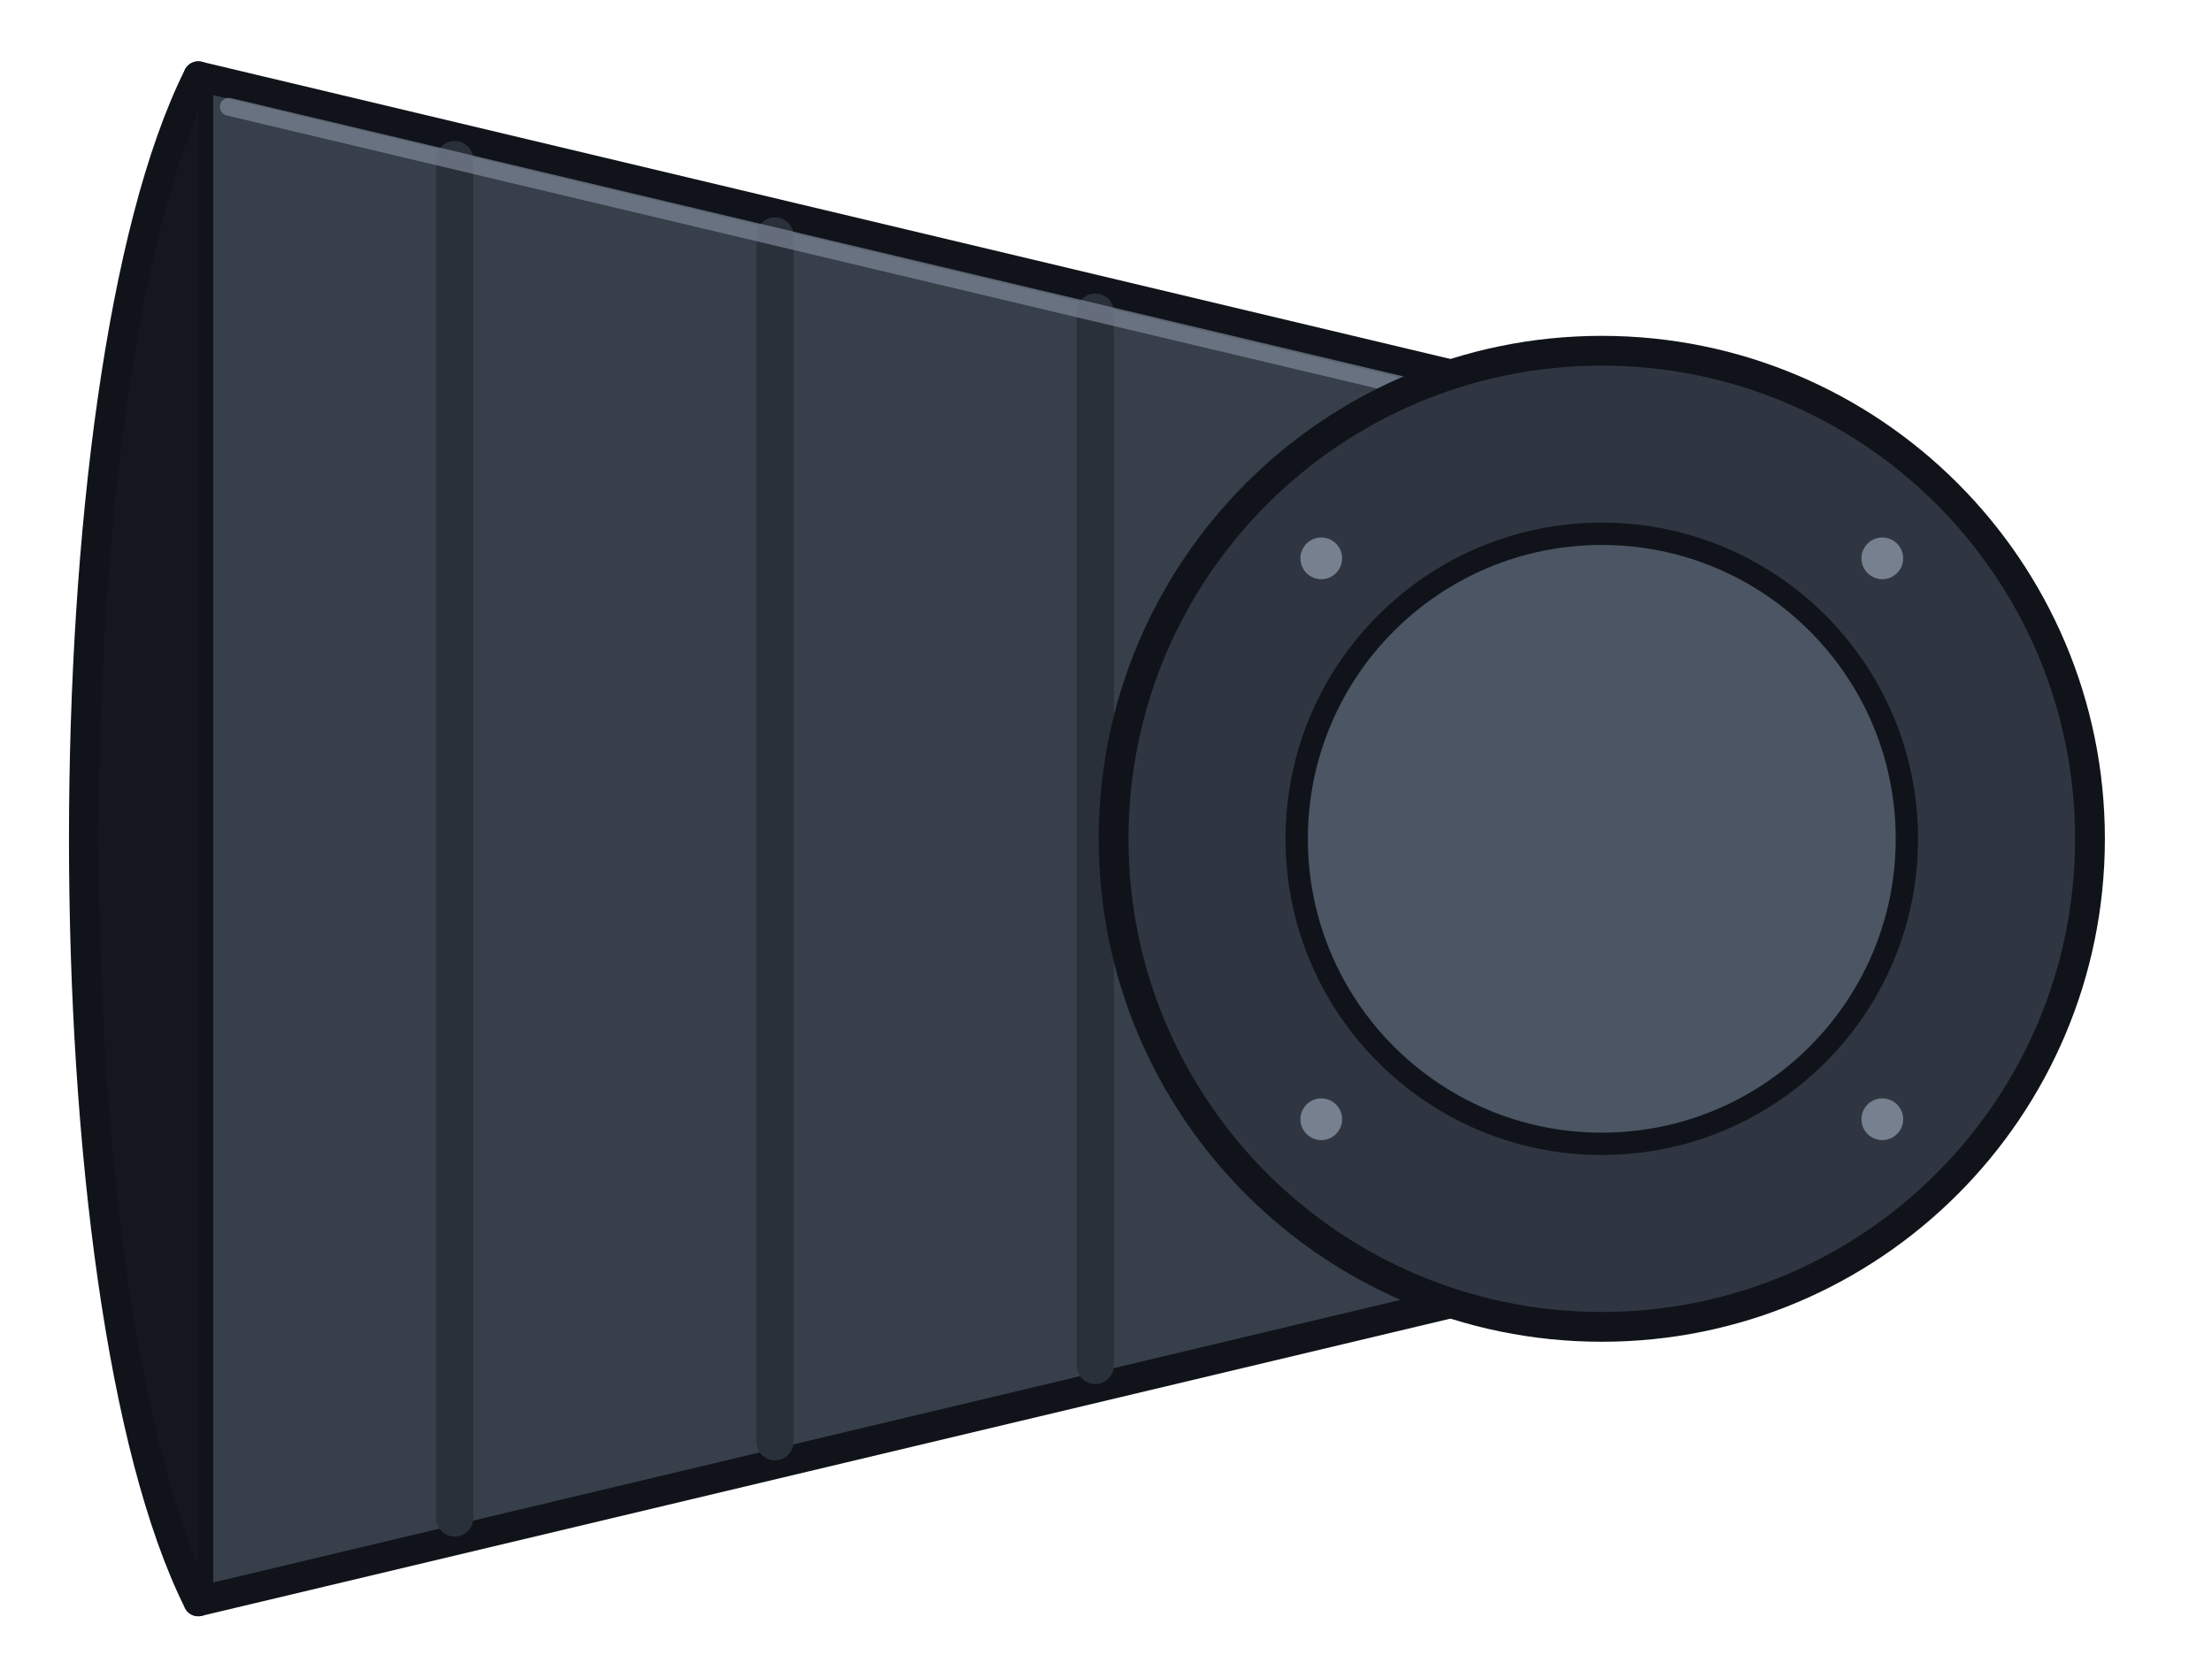
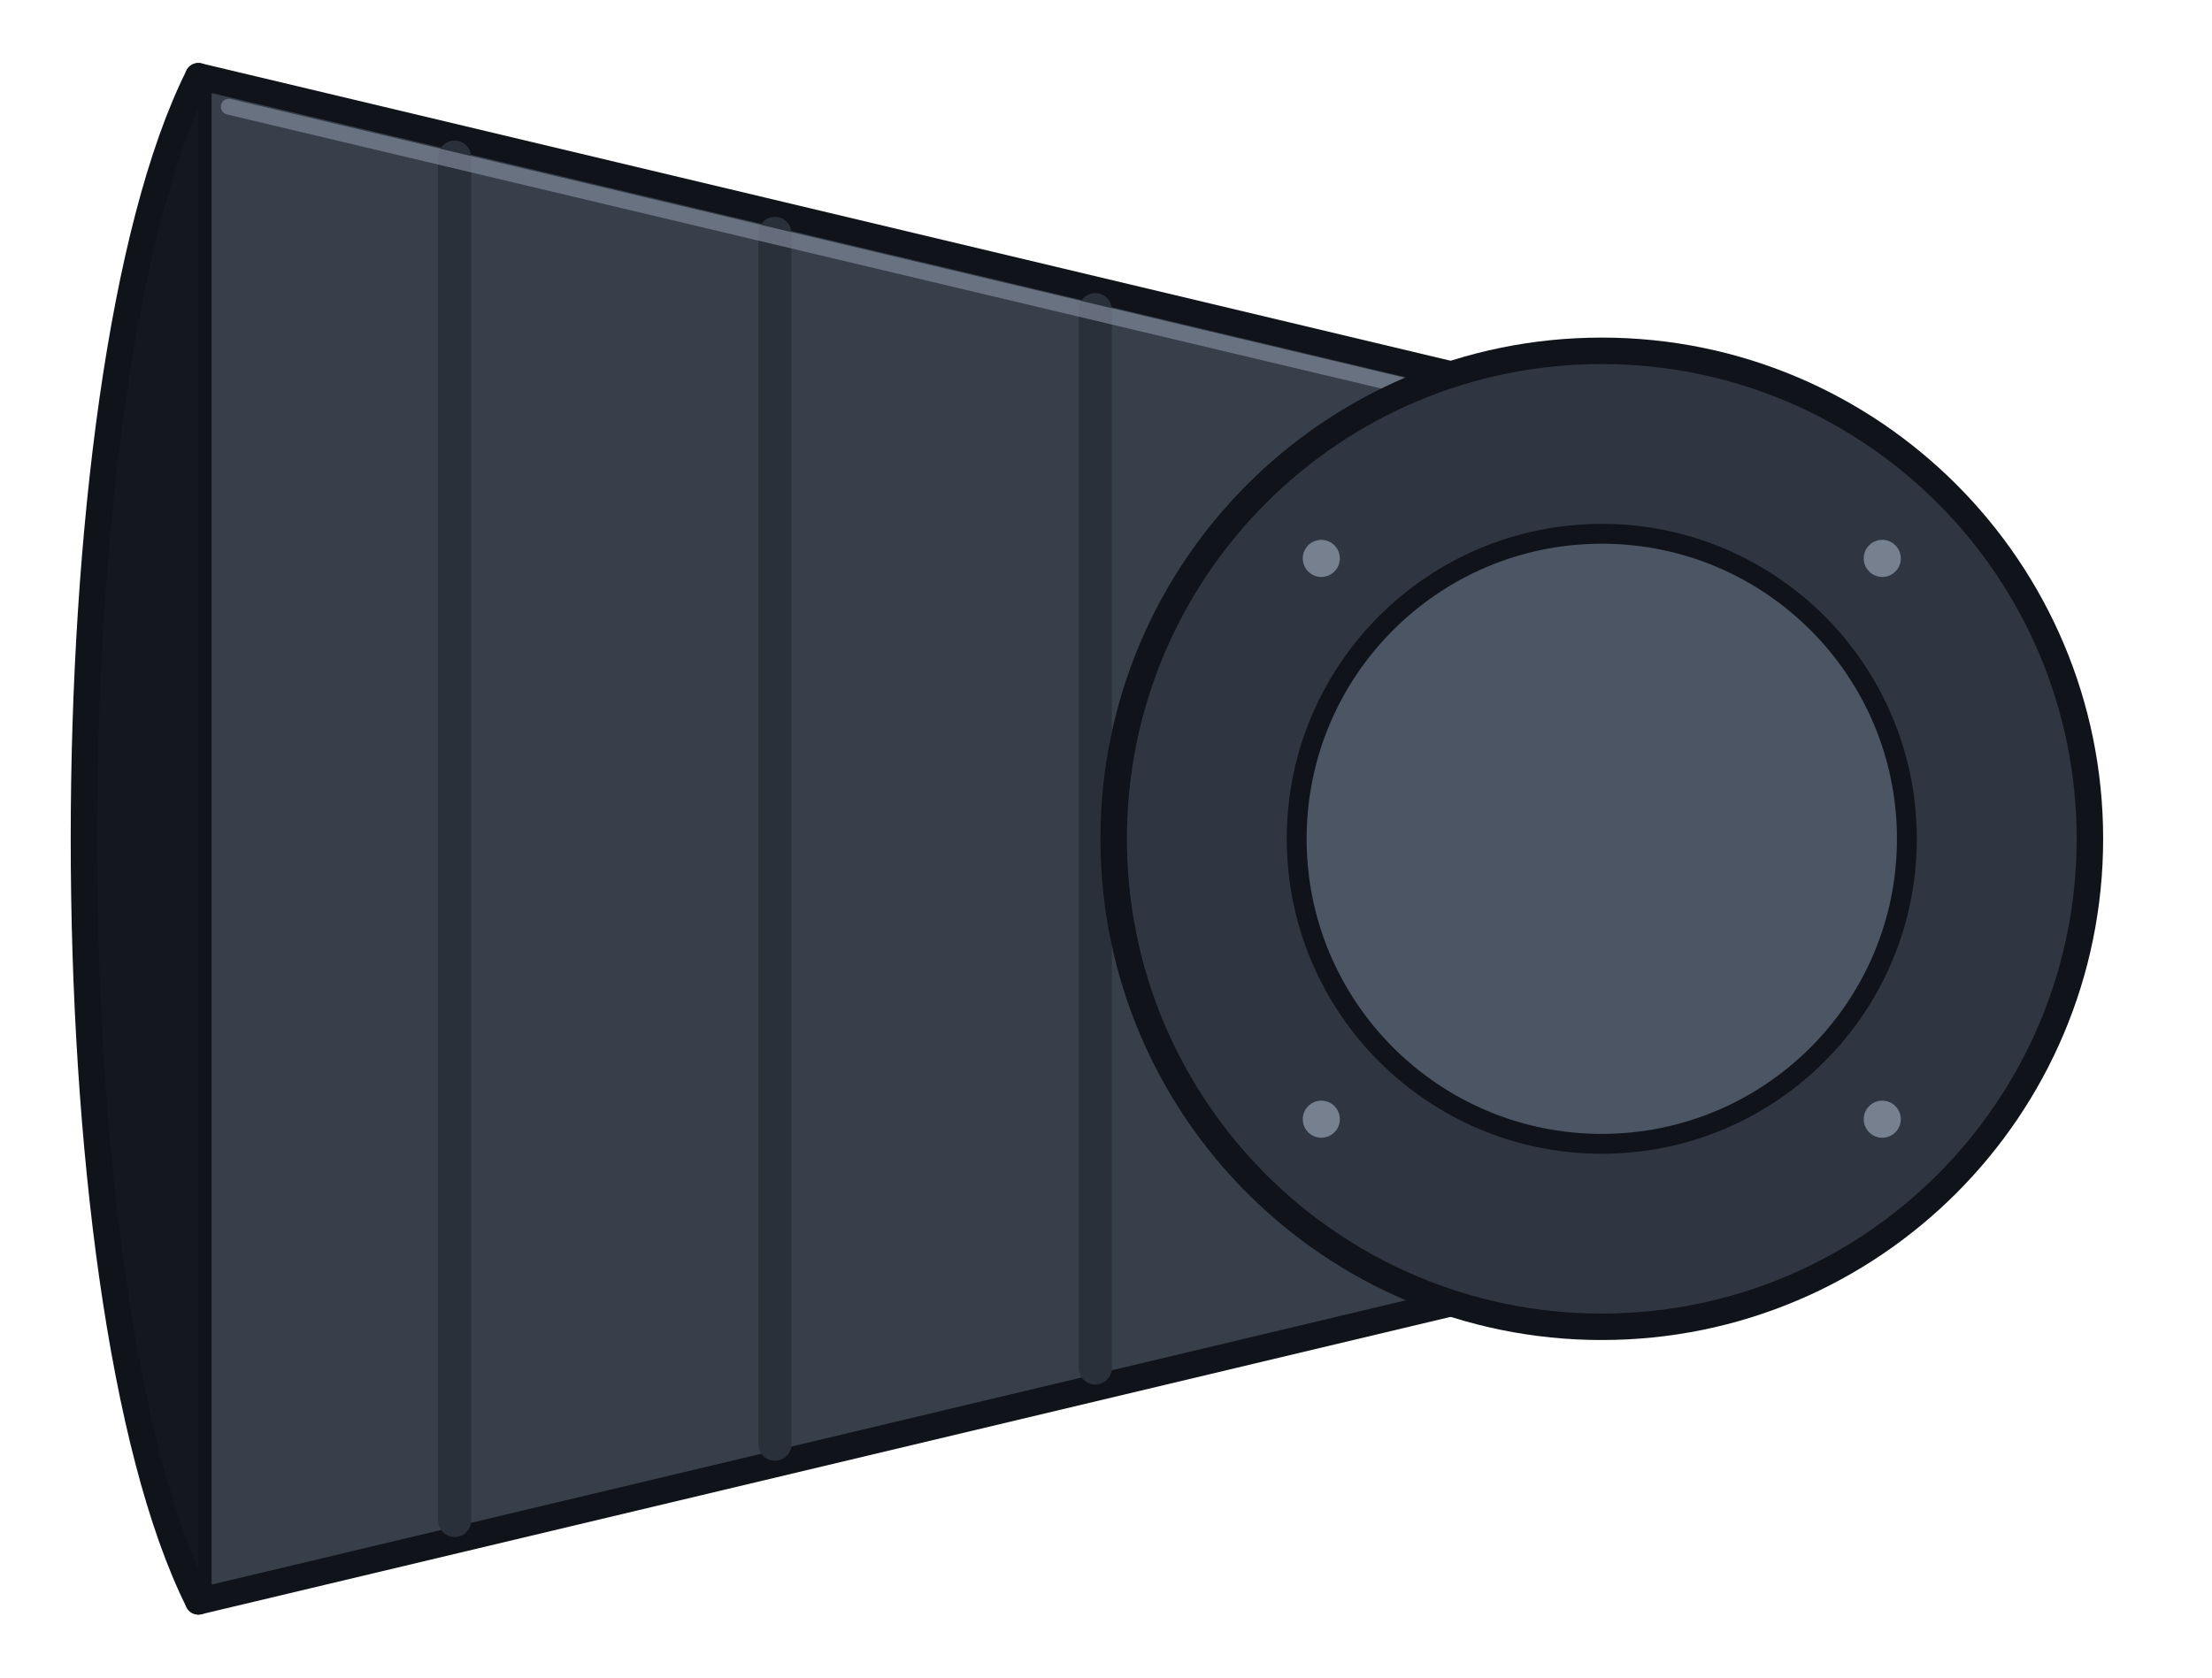
- <svg xmlns="http://www.w3.org/2000/svg" width="148.48" height="112.64" viewBox="-107.52 -56.32 148.48 112.64">
+ <svg xmlns="http://www.w3.org/2000/svg" width="167.04" height="126.72" viewBox="-120.96 -63.36 167.04 126.72">
  <defs>
    <radialGradient id="engine_m_throat">
      <stop offset="0" stop-color="#ffffff" stop-opacity="0.95" />
      <stop offset="0.35" stop-color="#9fd8ff" stop-opacity="0.9" />
      <stop offset="1" stop-color="#9fd8ff" stop-opacity="0" />
    </radialGradient>
  </defs>
  <g id="base">
-     <polygon points="-8.19,-30.72 -94.21,-51.2 -94.21,51.2 -8.19,30.72" fill="#373f4b" stroke="#10141a" stroke-width="2" stroke-linejoin="round" />
-     <line x1="-34" y1="-35.36" x2="-34" y2="35.36" stroke="#2a3039" stroke-width="2.5" stroke-linecap="round" />
-     <line x1="-55.5" y1="-40.48" x2="-55.5" y2="40.48" stroke="#2a3039" stroke-width="2.5" stroke-linecap="round" />
-     <line x1="-77" y1="-45.6" x2="-77" y2="45.6" stroke="#2a3039" stroke-width="2.5" stroke-linecap="round" />
-     <line x1="-10.24" y1="-29.7" x2="-92.16" y2="-49.15" stroke="#7d8898" stroke-width="1.2" stroke-linecap="round" opacity="0.7" />
-     <path d="M-94.21,-51.2 C-104.45,-30.72 -104.45,30.72 -94.21,51.2" fill="#14181e" stroke="#10141a" stroke-width="2" stroke-linejoin="round" stroke-linecap="round" />
-     <circle cx="0" cy="0" r="32.77" fill="#2f3641" stroke="#10141a" stroke-width="2" />
-     <circle cx="0" cy="0" r="20.48" fill="#4b5563" stroke="#10141a" stroke-width="1.5" />
-     <circle cx="18.83" cy="18.83" r="1.4" fill="#7d8898" opacity="0.9" />
-     <circle cx="-18.83" cy="18.83" r="1.4" fill="#7d8898" opacity="0.9" />
-     <circle cx="-18.83" cy="-18.83" r="1.4" fill="#7d8898" opacity="0.9" />
-     <circle cx="18.83" cy="-18.83" r="1.4" fill="#7d8898" opacity="0.9" />
+     <polygon points="-9.22,-34.56 -105.98,-57.6 -105.98,57.6 -9.22,34.56" fill="#373f4b" stroke="#10141a" stroke-width="2" stroke-linejoin="round" />
+     <line x1="-38.25" y1="-39.97" x2="-38.25" y2="39.97" stroke="#2a3039" stroke-width="2.5" stroke-linecap="round" />
+     <line x1="-62.44" y1="-45.73" x2="-62.44" y2="45.73" stroke="#2a3039" stroke-width="2.5" stroke-linecap="round" />
+     <line x1="-86.63" y1="-51.49" x2="-86.63" y2="51.49" stroke="#2a3039" stroke-width="2.5" stroke-linecap="round" />
+     <line x1="-11.52" y1="-33.41" x2="-103.68" y2="-55.3" stroke="#7d8898" stroke-width="1.2" stroke-linecap="round" opacity="0.7" />
+     <path d="M-105.98,-57.6 C-117.5,-34.56 -117.5,34.56 -105.98,57.6" fill="#14181e" stroke="#10141a" stroke-width="2" stroke-linejoin="round" stroke-linecap="round" />
+     <circle cx="0" cy="0" r="36.86" fill="#2f3641" stroke="#10141a" stroke-width="2" />
+     <circle cx="0" cy="0" r="23.04" fill="#4b5563" stroke="#10141a" stroke-width="1.5" />
+     <circle cx="21.18" cy="21.18" r="1.4" fill="#7d8898" opacity="0.9" />
+     <circle cx="-21.18" cy="21.18" r="1.4" fill="#7d8898" opacity="0.9" />
+     <circle cx="-21.18" cy="-21.18" r="1.4" fill="#7d8898" opacity="0.9" />
+     <circle cx="21.18" cy="-21.18" r="1.4" fill="#7d8898" opacity="0.9" />
  </g>
</svg>
